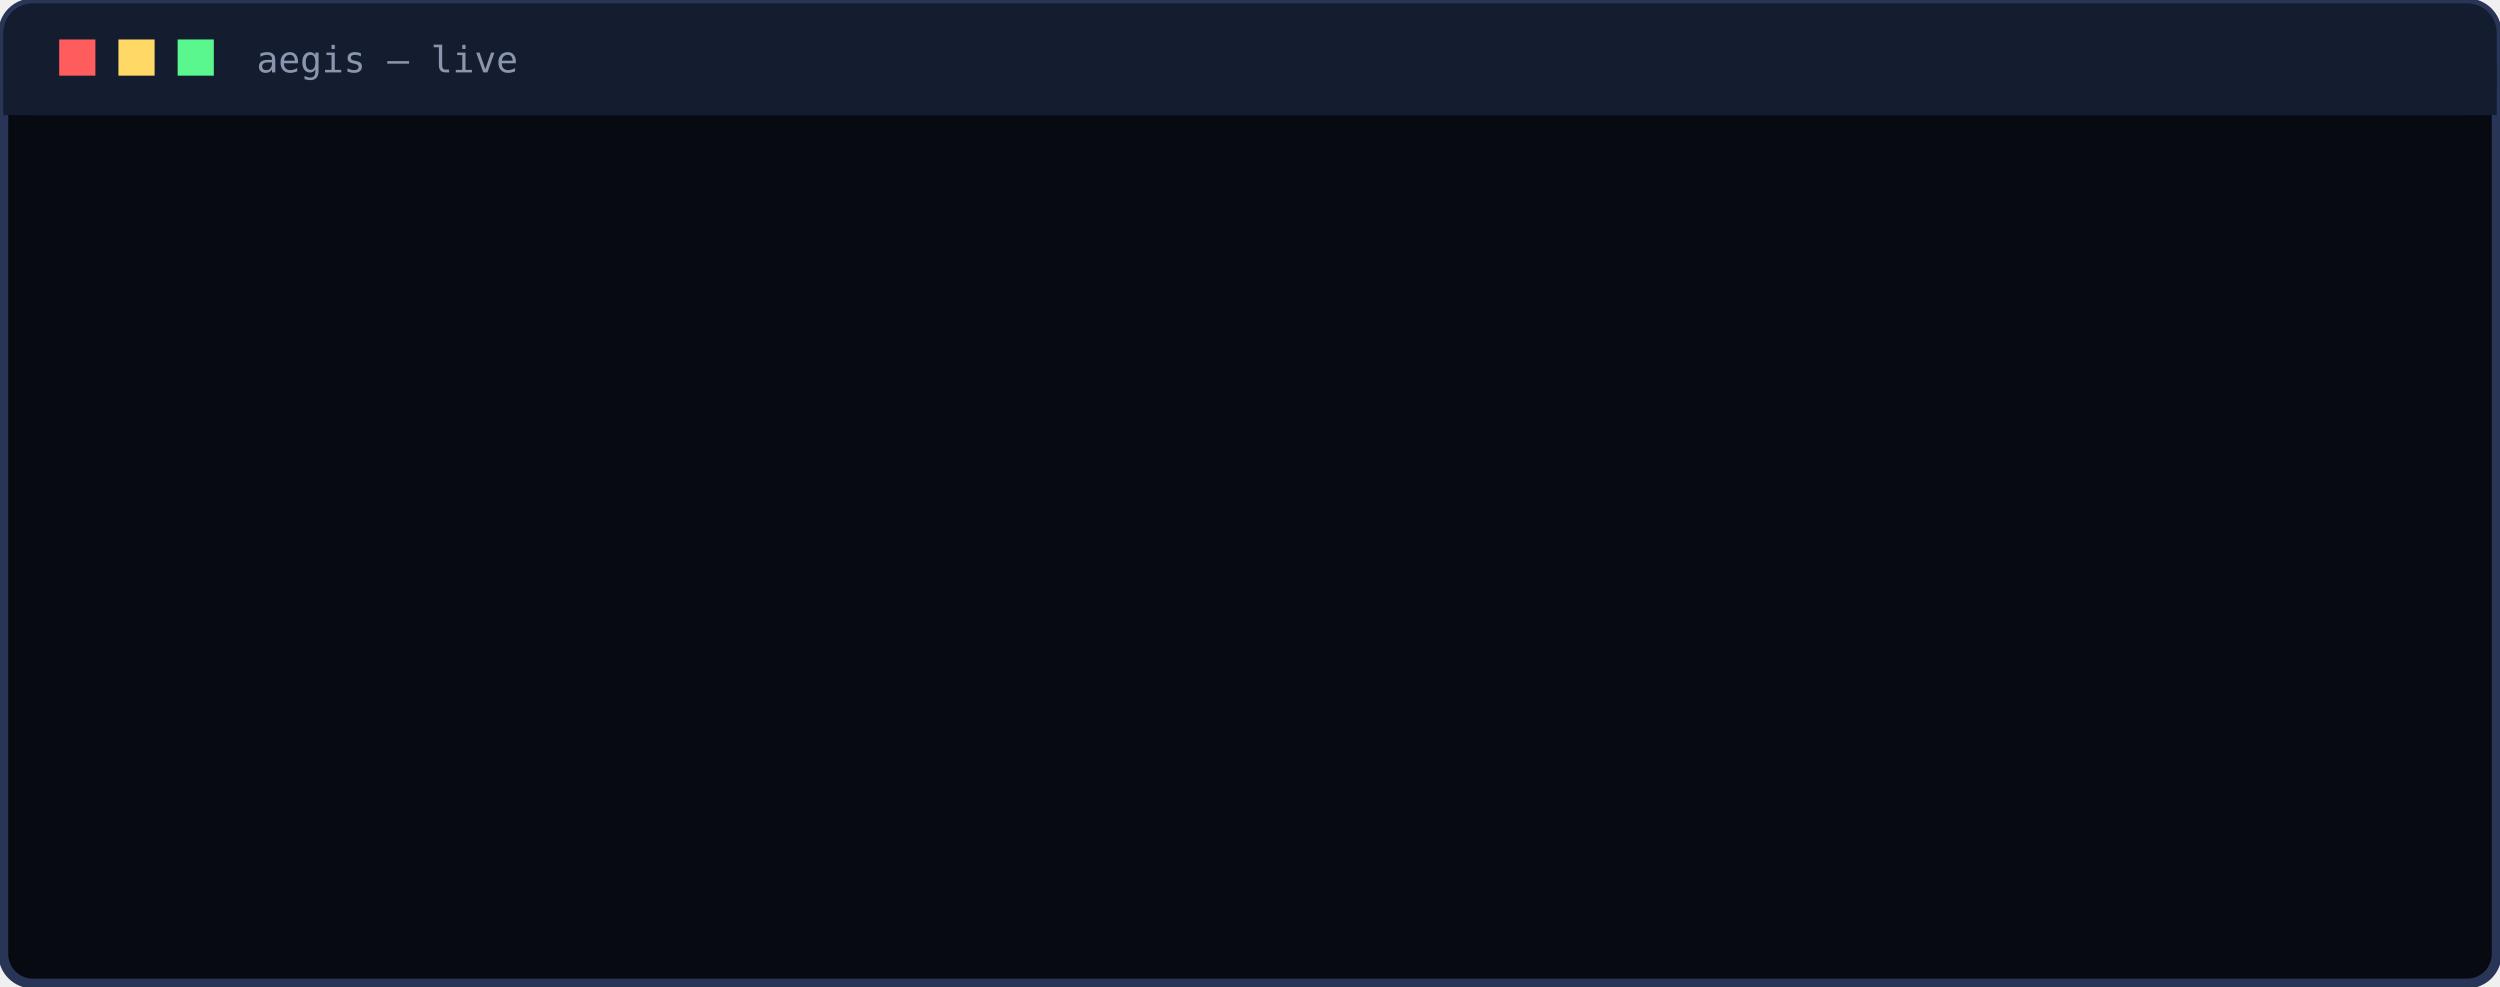
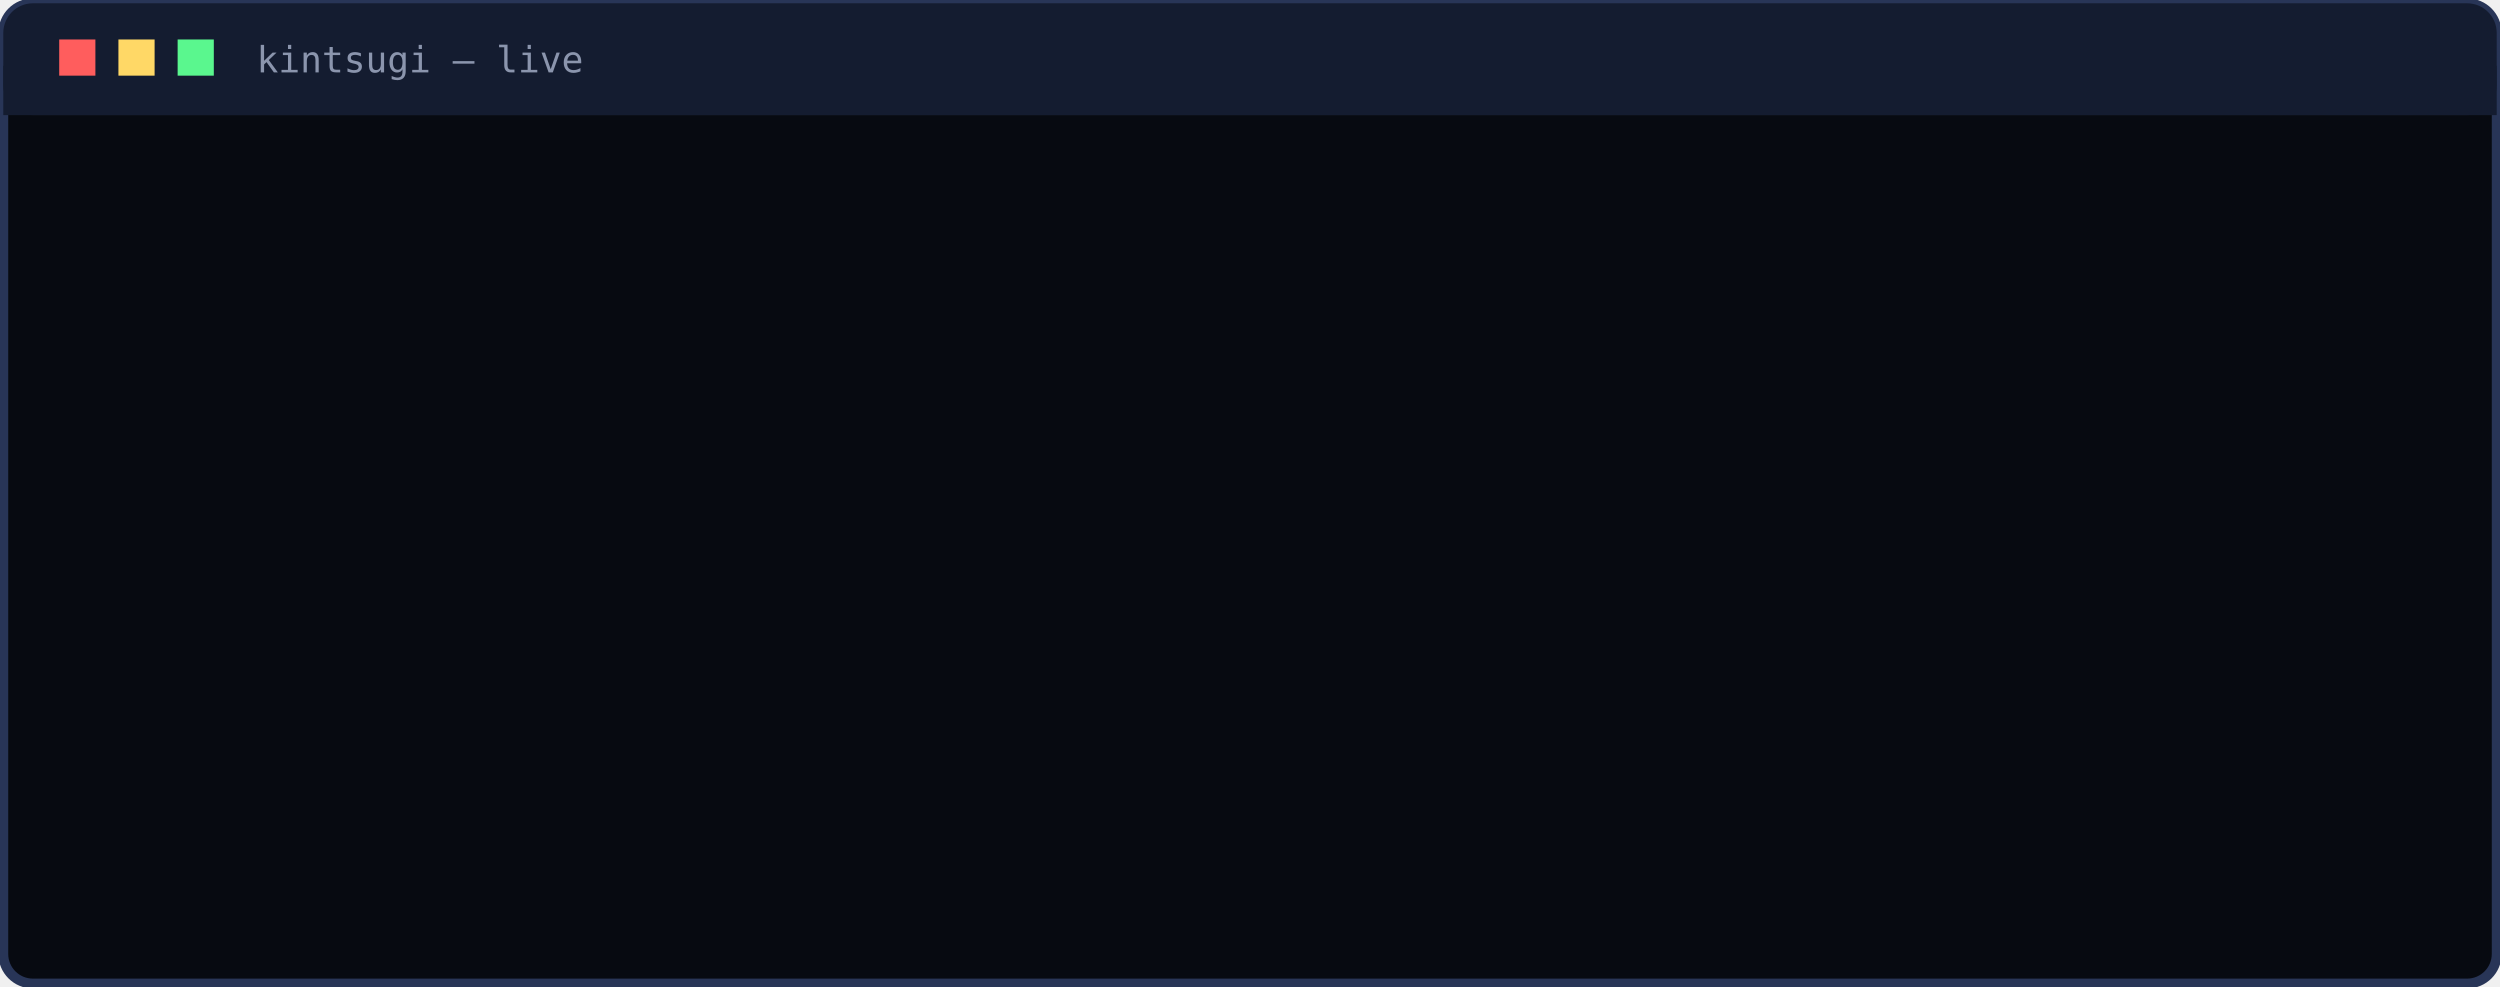
<svg xmlns="http://www.w3.org/2000/svg" width="760" height="300" viewBox="0 0 760 300" font-family="ui-monospace,DejaVu Sans Mono,Consolas,monospace" font-size="17">
  <style>
    /* Four steps cycle every 8s; each is visible for ~2s. Autoplays, loops. */
    .f { opacity: 0; animation: show 8s infinite; }
    .f2 { animation-delay: 2s; } .f3 { animation-delay: 4s; } .f4 { animation-delay: 6s; }
    @keyframes show { 0% {opacity:0} 1% {opacity:1} 24% {opacity:1} 25% {opacity:0} 100% {opacity:0} }
    .cur { animation: blink 1s steps(1) infinite; }
    @keyframes blink { 50% { opacity: 0; } }
    text { fill: #cdd6e6; }
    .dim{fill:#8b95ad} .red{fill:#ff5d5d} .amb{fill:#ffd866} .grn{fill:#5af78e} .b{fill:#fff;font-weight:bold}
  </style>
  <rect x="1" y="1" width="758" height="298" rx="9" fill="#070a11" stroke="#283557" stroke-width="3" />
  <rect x="1" y="1" width="758" height="34" rx="9" fill="#141c30" />
  <rect x="1" y="20" width="758" height="15" fill="#141c30" />
  <rect x="18" y="12" width="11" height="11" fill="#ff5d5d" />
  <rect x="36" y="12" width="11" height="11" fill="#ffd866" />
  <rect x="54" y="12" width="11" height="11" fill="#5af78e" />
-   <text x="78" y="22" font-size="11" class="dim">aegis — live</text>
+   <text x="78" y="22" font-size="11" class="dim">kintsugi — live</text>
  <g class="f f1">
    <text x="20" y="80" class="dim">$ <tspan fill="#cdd6e6">rm -rf src</tspan>
      <tspan class="dim">(proposed by claude-code)</tspan>
    </text>
-     <text x="20" y="110" class="dim">aegis is checking…<tspan class="cur"> ▮</tspan>
+     <text x="20" y="110" class="dim">kintsugi is checking…<tspan class="cur"> ▮</tspan>
    </text>
  </g>
  <g class="f f2">
-     <text x="20" y="70" class="red">⚠ Aegis hold — catastrophic, cannot be undone.</text>
+     <text x="20" y="70" class="red">⚠ Kintsugi hold — catastrophic, cannot be undone.</text>
    <text x="20" y="120" class="b">    rm -rf src</text>
    <text x="20" y="160" class="amb">  [a] allow once   [d] deny   [r] always allow here</text>
  </g>
  <g class="f f3">
    <text x="20" y="90" class="red">✗ denied — the deletion never ran.</text>
    <text x="20" y="124" class="grn">✓ src/ is safe.</text>
  </g>
  <g class="f f4">
    <text x="20" y="64" class="dim">time      agent         outcome  command</text>
    <text x="20" y="92">02:31:27  shim          <tspan class="amb">held</tspan>
      <tspan class="red">[catastrophic]</tspan> rm -rf src</text>
    <text x="20" y="120">02:31:27  shim          <tspan class="red">denied   [catastrophic]</tspan> rm -rf src</text>
-     <text x="20" y="160" class="dim">append-only · hash-chained · aegis undo brings files back</text>
+     <text x="20" y="160" class="dim">append-only · hash-chained · kintsugi undo brings files back</text>
  </g>
</svg>
